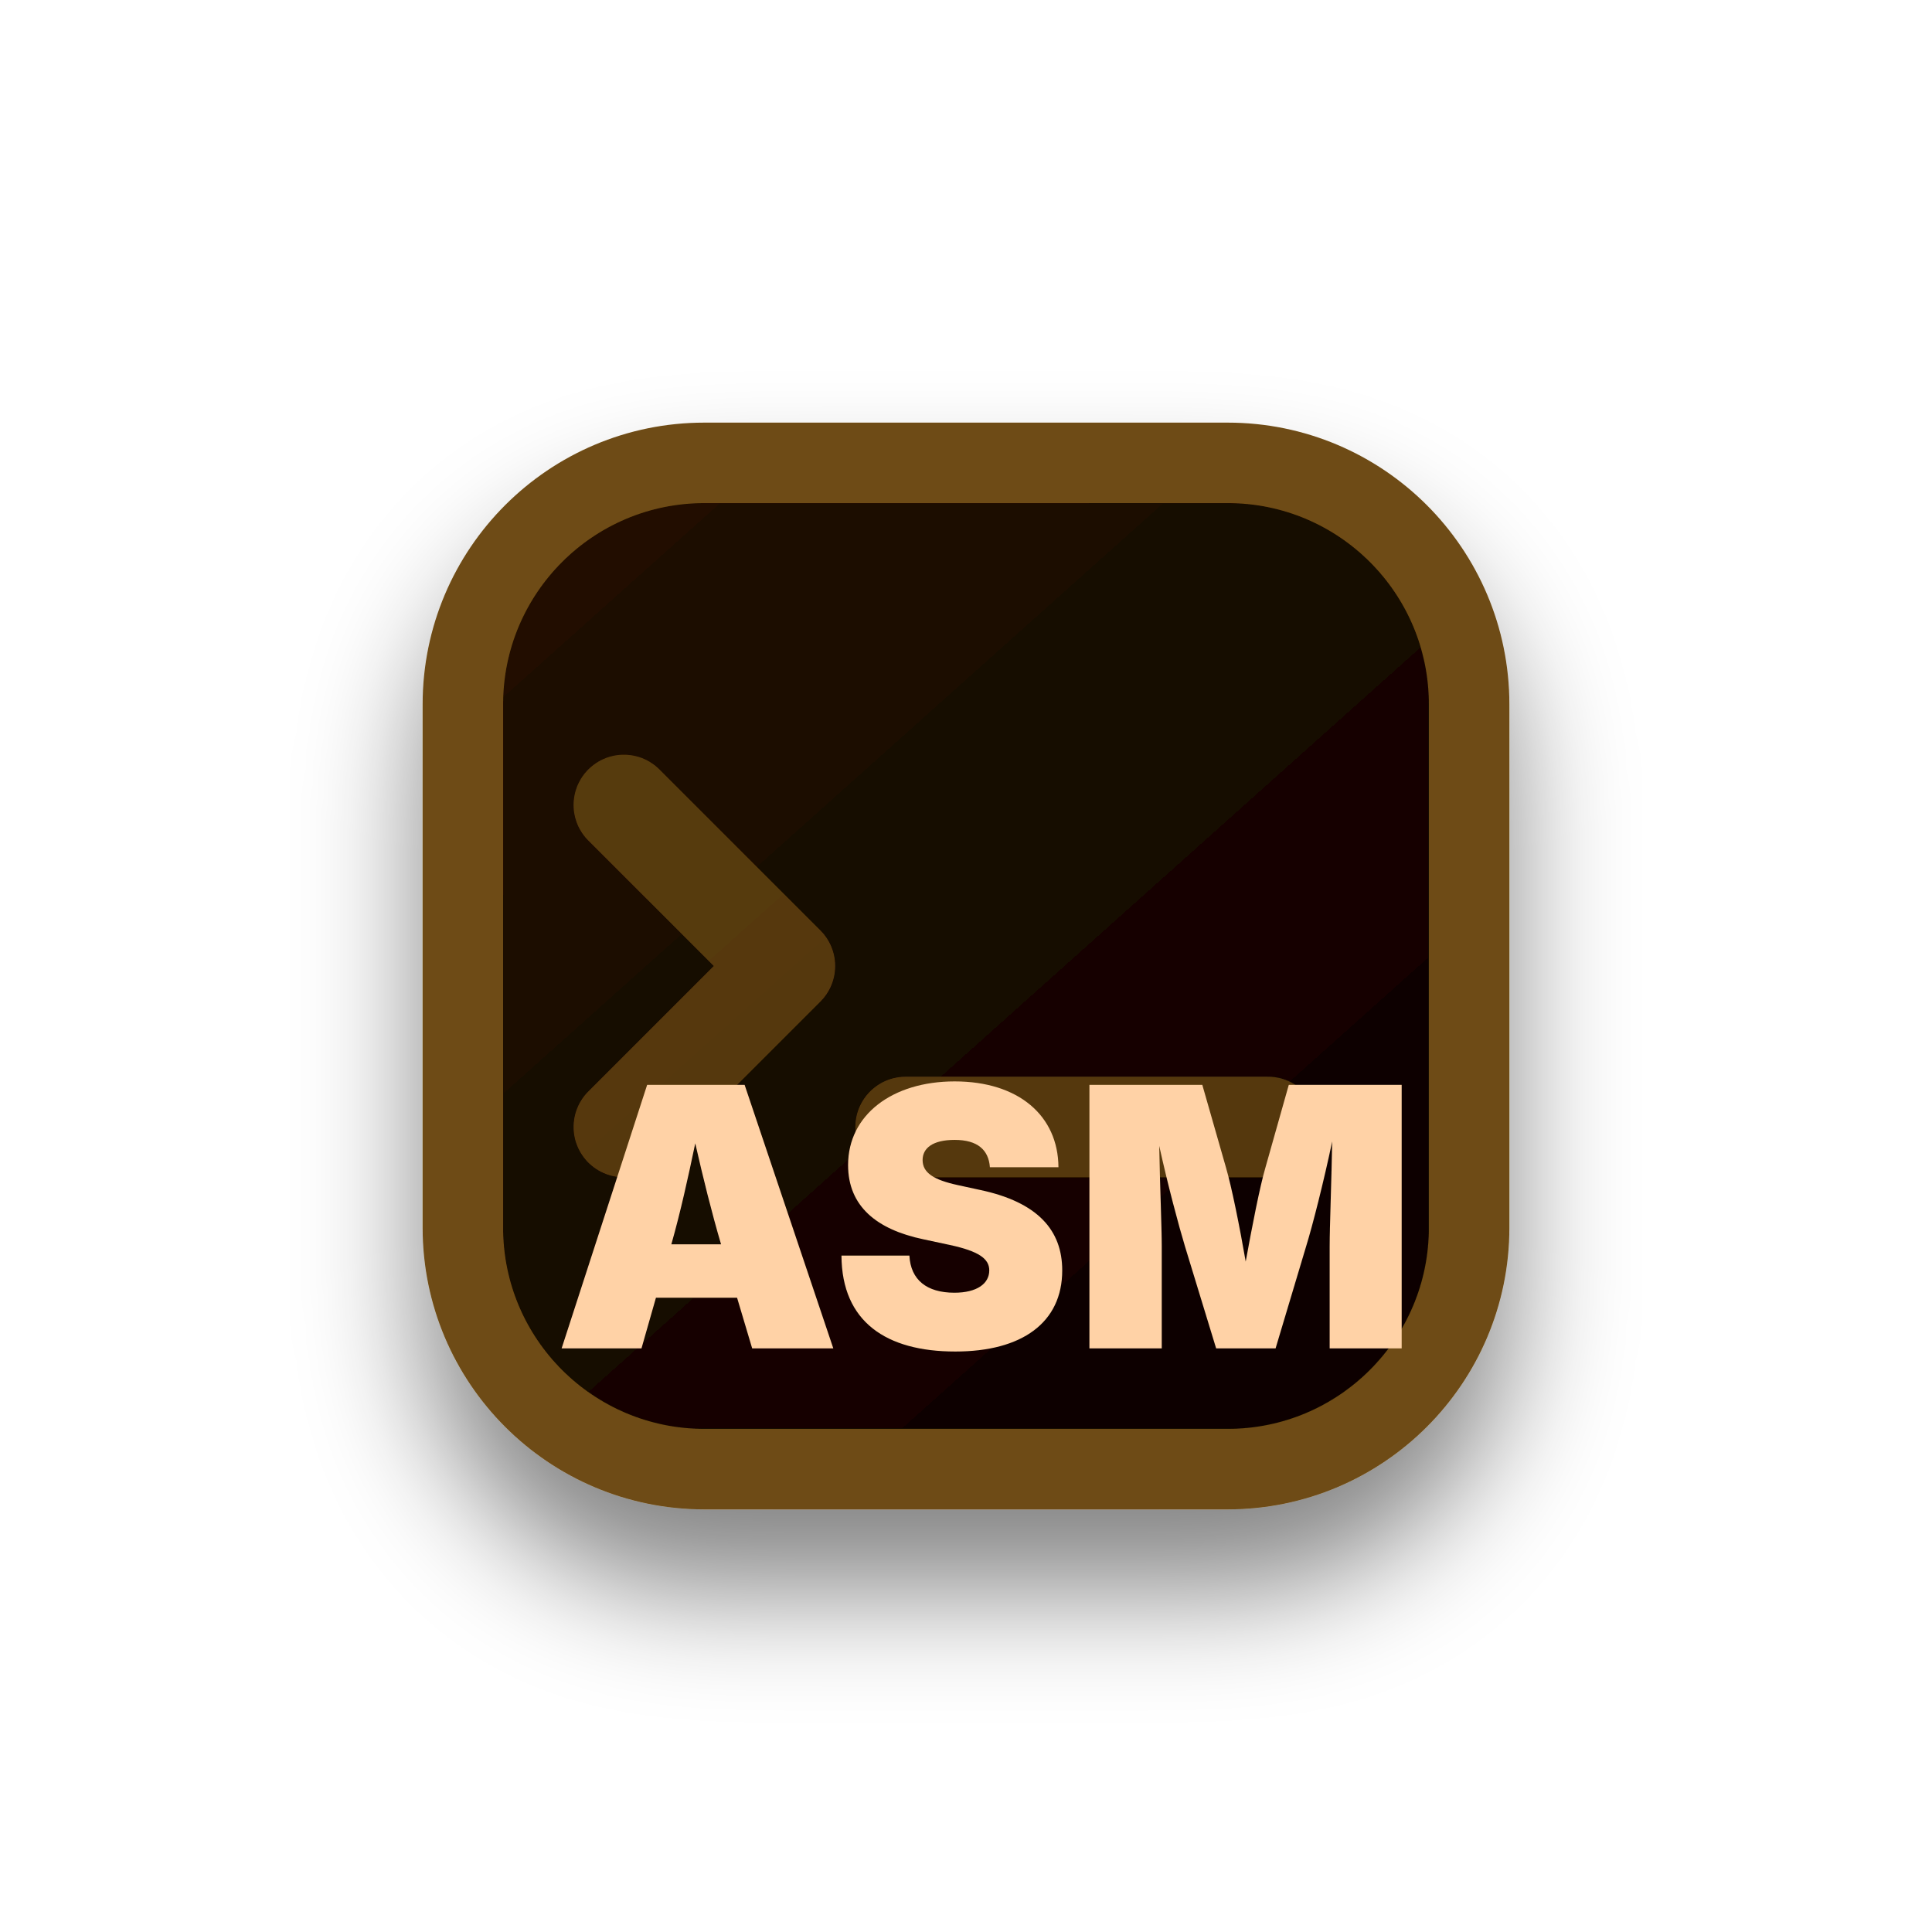
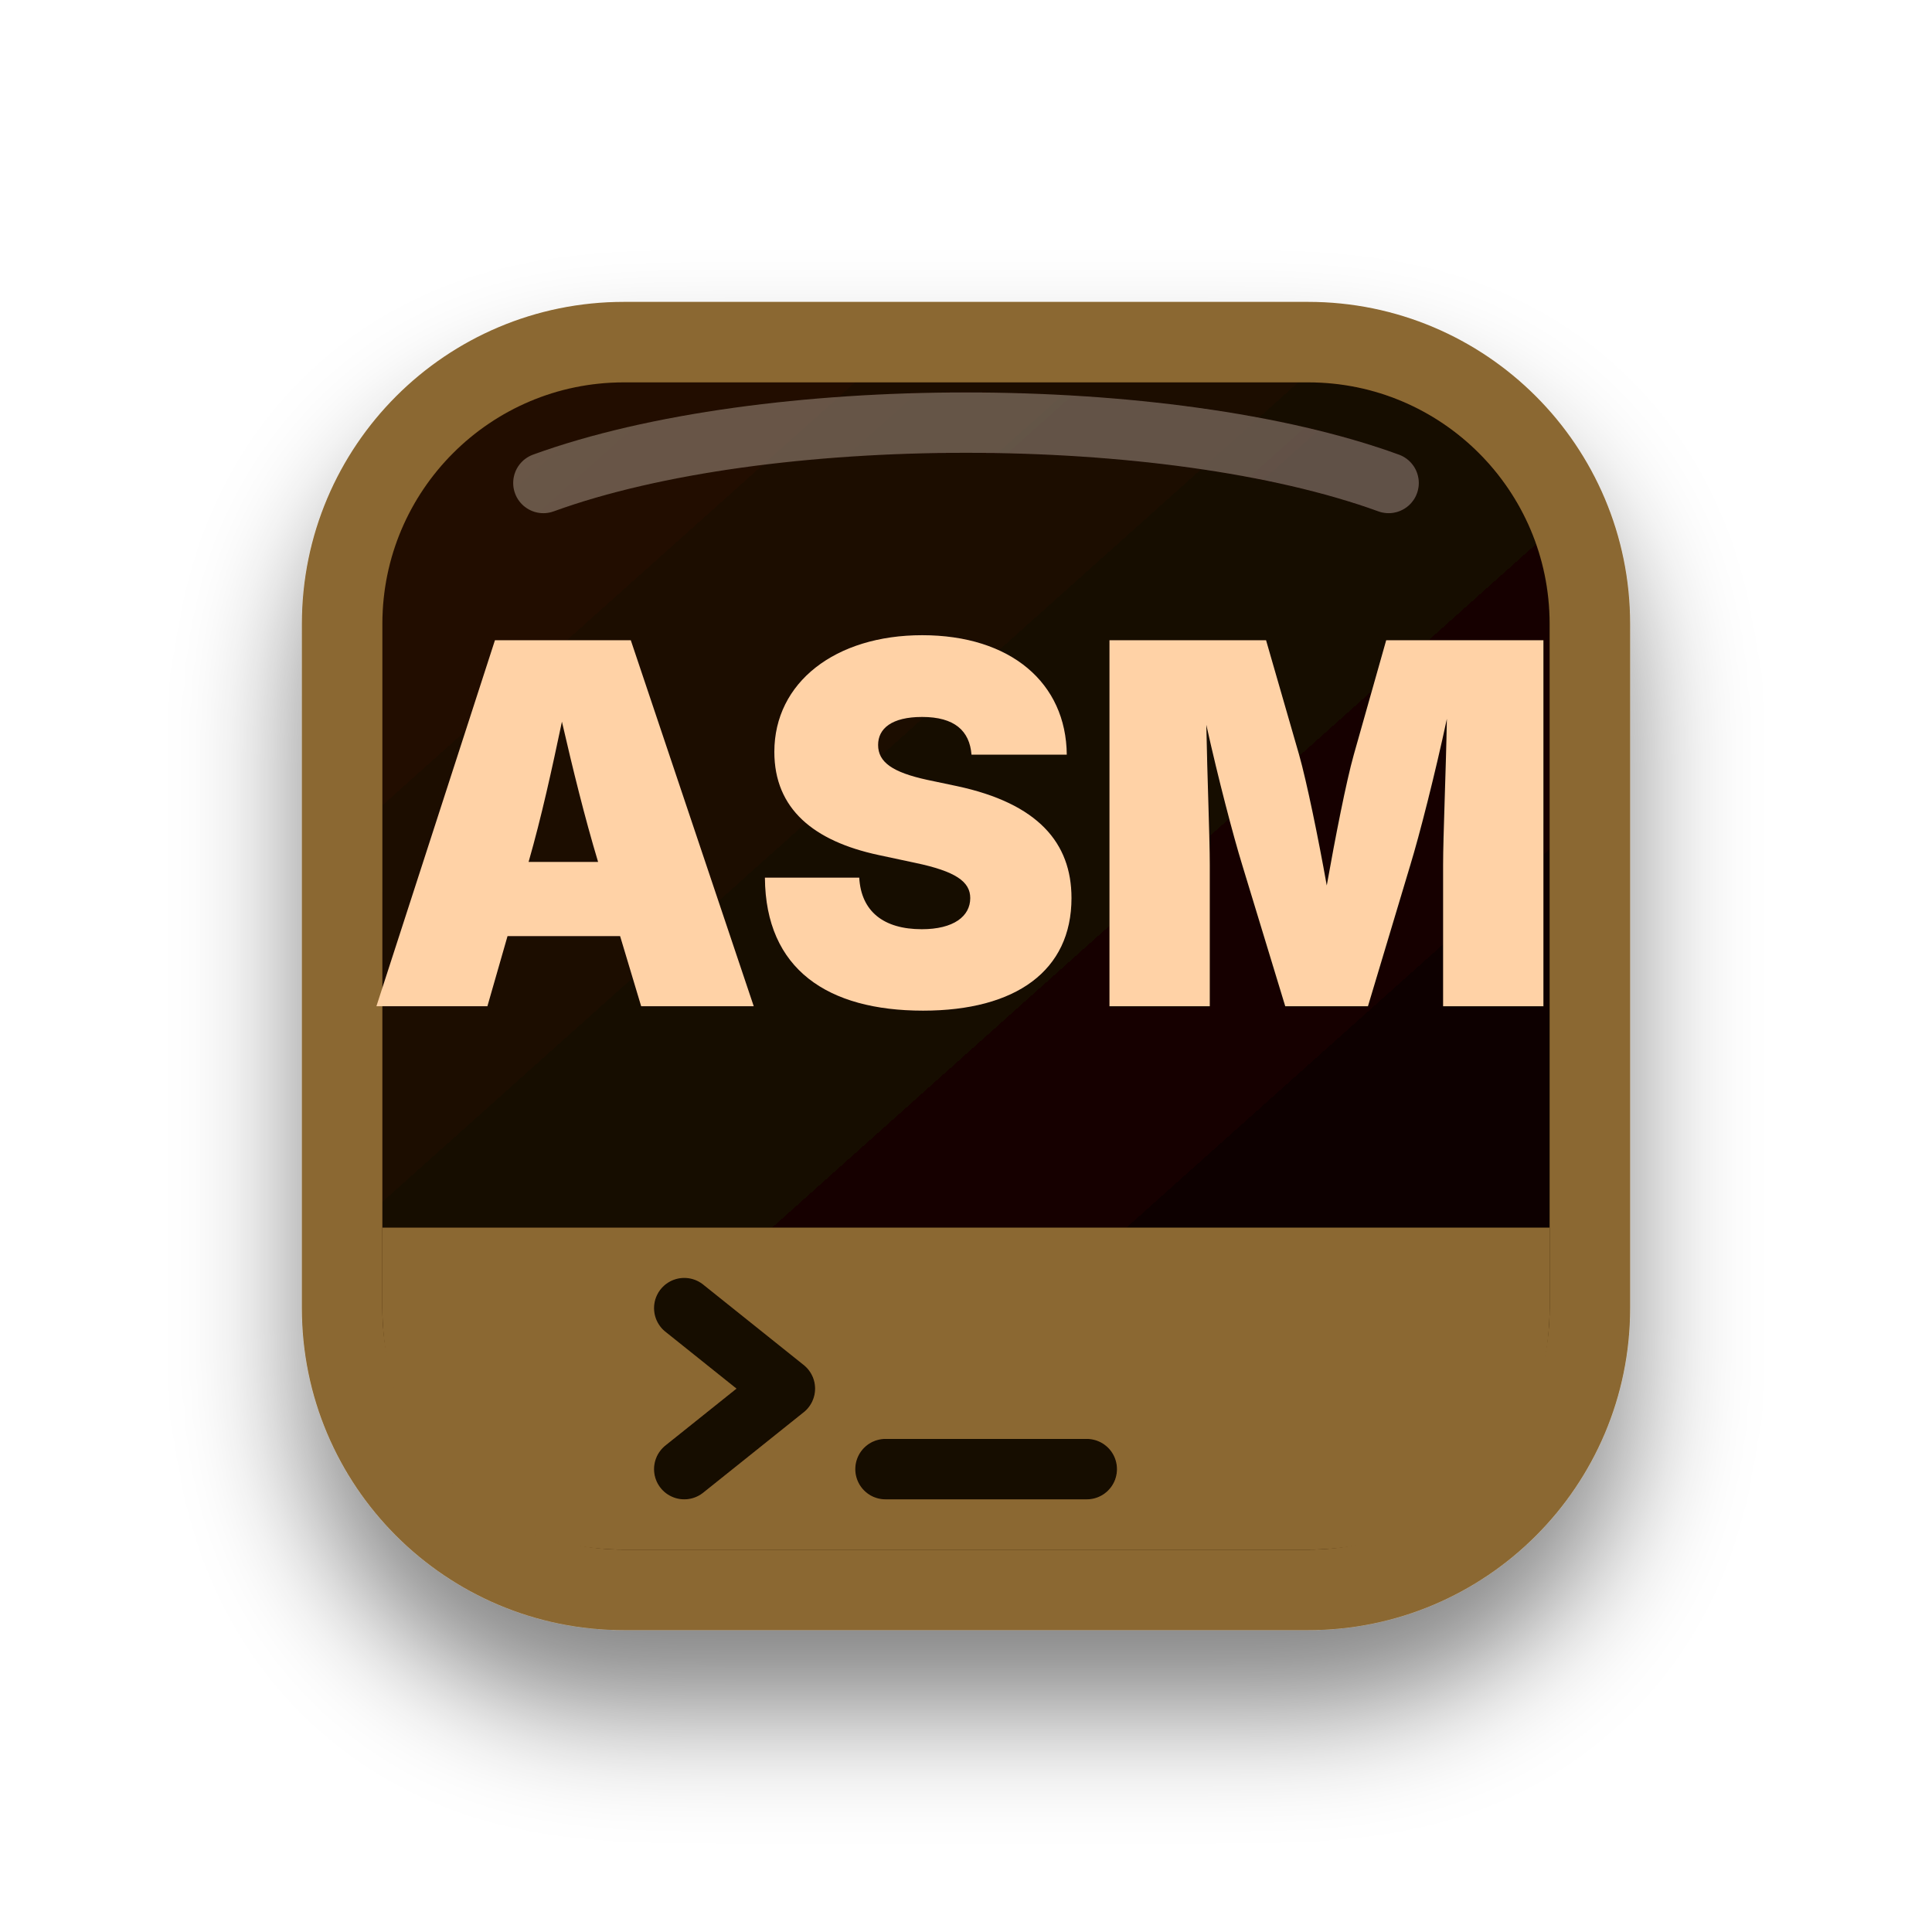
<svg xmlns="http://www.w3.org/2000/svg" width="96" height="96" viewBox="0 0 96 96" role="img" aria-label="Gas Plasma ASM language icon">
  <defs>
    <linearGradient id="tile" x1="14" y1="10" x2="82" y2="86" gradientUnits="userSpaceOnUse">
      <stop offset="0" stop-color="#2A1200" />
      <stop offset=".48" stop-color="#160700" />
      <stop offset="1" stop-color="#080200" />
    </linearGradient>
    <linearGradient id="ember" x1="20" y1="15" x2="76" y2="83" gradientUnits="userSpaceOnUse">
      <stop offset="0" stop-color="#FFD2A6" />
      <stop offset=".28" stop-color="#FFD700" />
      <stop offset=".72" stop-color="#FF8C00" />
      <stop offset="1" stop-color="#FF4500" />
    </linearGradient>
    <linearGradient id="panel" x1="24" y1="24" x2="72" y2="72" gradientUnits="userSpaceOnUse">
      <stop offset="0" stop-color="#2A1200" />
      <stop offset=".6" stop-color="#100600" />
      <stop offset="1" stop-color="#050100" />
    </linearGradient>
    <linearGradient id="darkGlass" x1="24" y1="22" x2="72" y2="72" gradientUnits="userSpaceOnUse">
      <stop offset="0" stop-color="#2A1200" />
      <stop offset=".58" stop-color="#100600" />
      <stop offset="1" stop-color="#050100" />
    </linearGradient>
    <radialGradient id="disc" cx="39%" cy="31%" r="68%">
      <stop offset="0" stop-color="#FFF0DB" />
      <stop offset=".28" stop-color="#E8C547" />
      <stop offset=".56" stop-color="#FF9B7A" />
      <stop offset="1" stop-color="#4D2600" />
    </radialGradient>
    <filter id="shadow" x="-20%" y="-20%" width="140%" height="150%">
      <feDropShadow dx="0" dy="4" stdDeviation="3" flood-color="#050100" flood-opacity=".48" />
    </filter>
    <filter id="softGlow" x="-20%" y="-20%" width="140%" height="140%">
      <feGaussianBlur stdDeviation="1.6" result="blur" />
      <feMerge>
        <feMergeNode in="blur" />
        <feMergeNode in="SourceGraphic" />
      </feMerge>
    </filter>
  </defs>
  <g filter="url(#shadow)">
-     <rect x="23" y="23" width="50" height="50" rx="12" fill="url(#tile)" stroke="#6E4C13" stroke-width="4" stroke-linejoin="round" />
-     <path d="M31 40l8 8-8 8M45 56h18" fill="none" stroke="#6E4C13" stroke-width="5" stroke-linecap="round" stroke-linejoin="round" opacity=".72" />
-     <text x="49" y="67" text-anchor="middle" font-family="Inter, SF Pro Display, Segoe UI, Arial, sans-serif" font-size="18" font-weight="900" fill="#FFD2A6">ASM</text>
+     <rect x="17" y="17" width="62" height="62" rx="14" fill="url(#tile)" stroke="#8B6730" stroke-width="4" stroke-linejoin="round" />
+     <path d="M19 61h58v4c0 7-5 12-12 12H31c-7 0-12-5-12-12z" fill="#8B6730" />
+     <path d="M27 24c11-4 31-4 42 0" fill="none" stroke="#FFF0DB" stroke-width="3" stroke-linecap="round" opacity=".32" />
+     <text x="48" y="50" text-anchor="middle" font-family="Inter, SF Pro Display, Segoe UI, Arial, sans-serif" font-size="25" font-weight="900" fill="#FFD2A6">ASM</text>
+     <path d="M34 65l5 4-5 4M44 73h10" fill="none" stroke="#140800" stroke-width="3" stroke-linecap="round" stroke-linejoin="round" />
  </g>
</svg>
